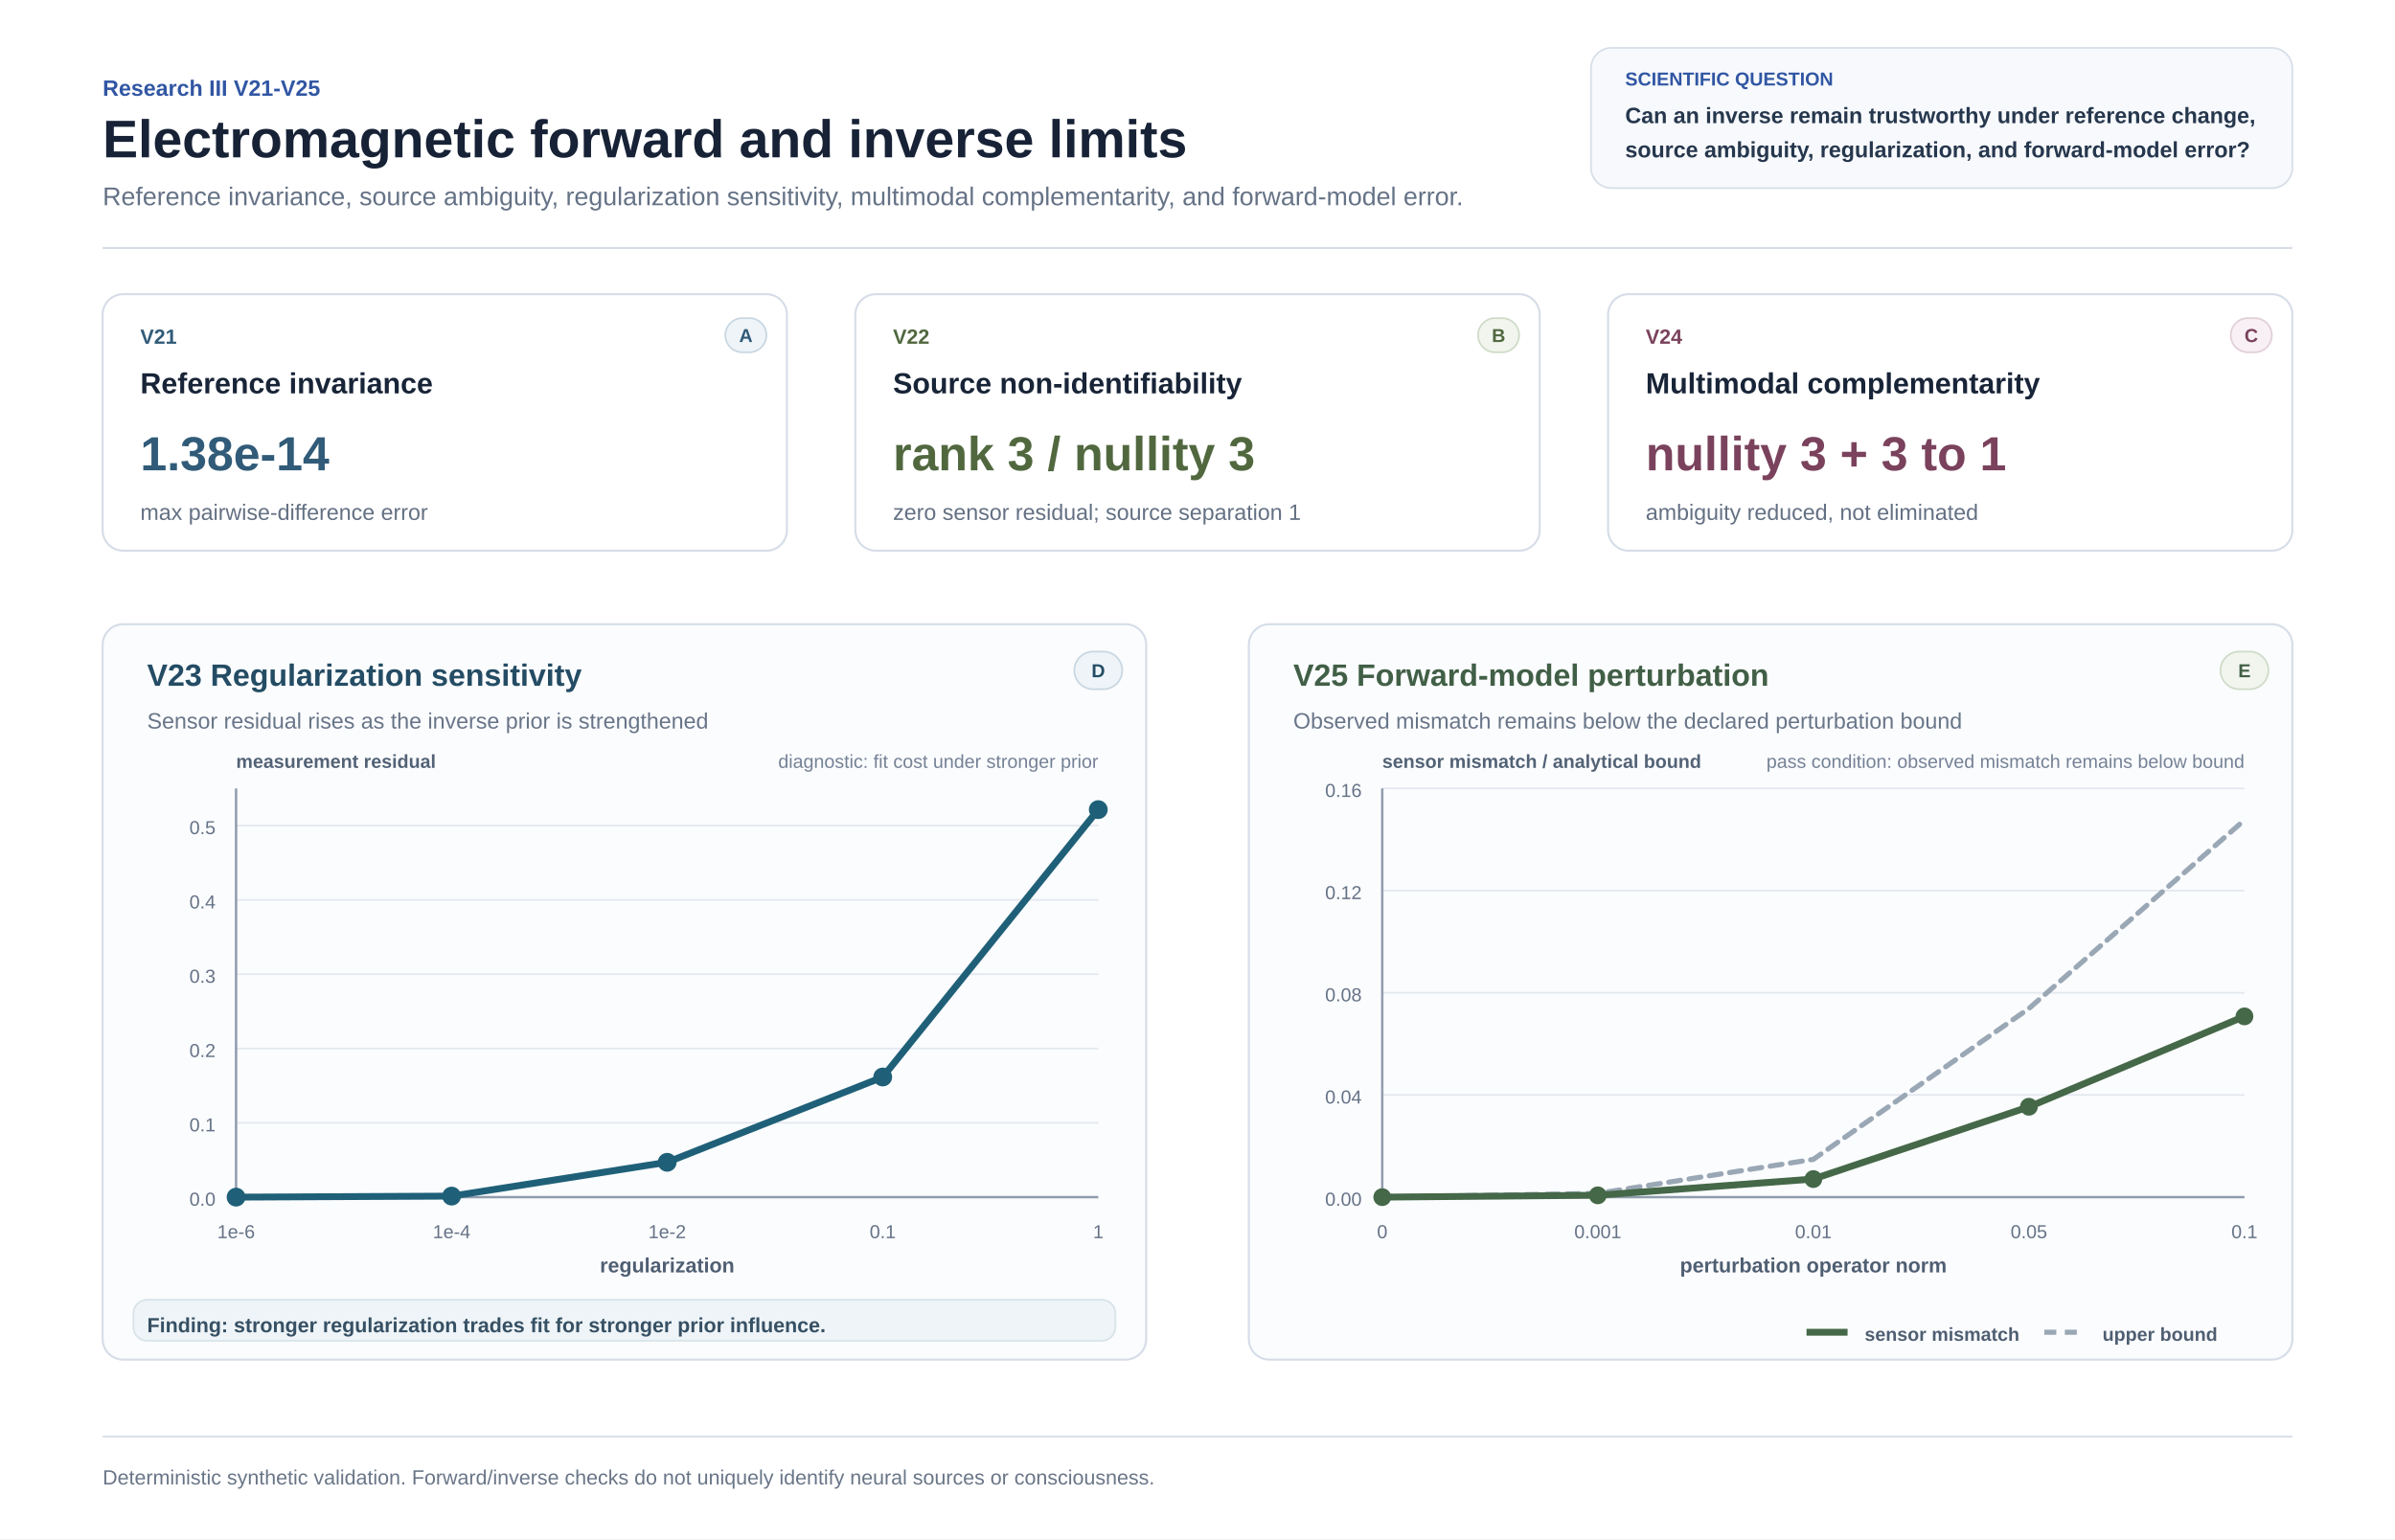
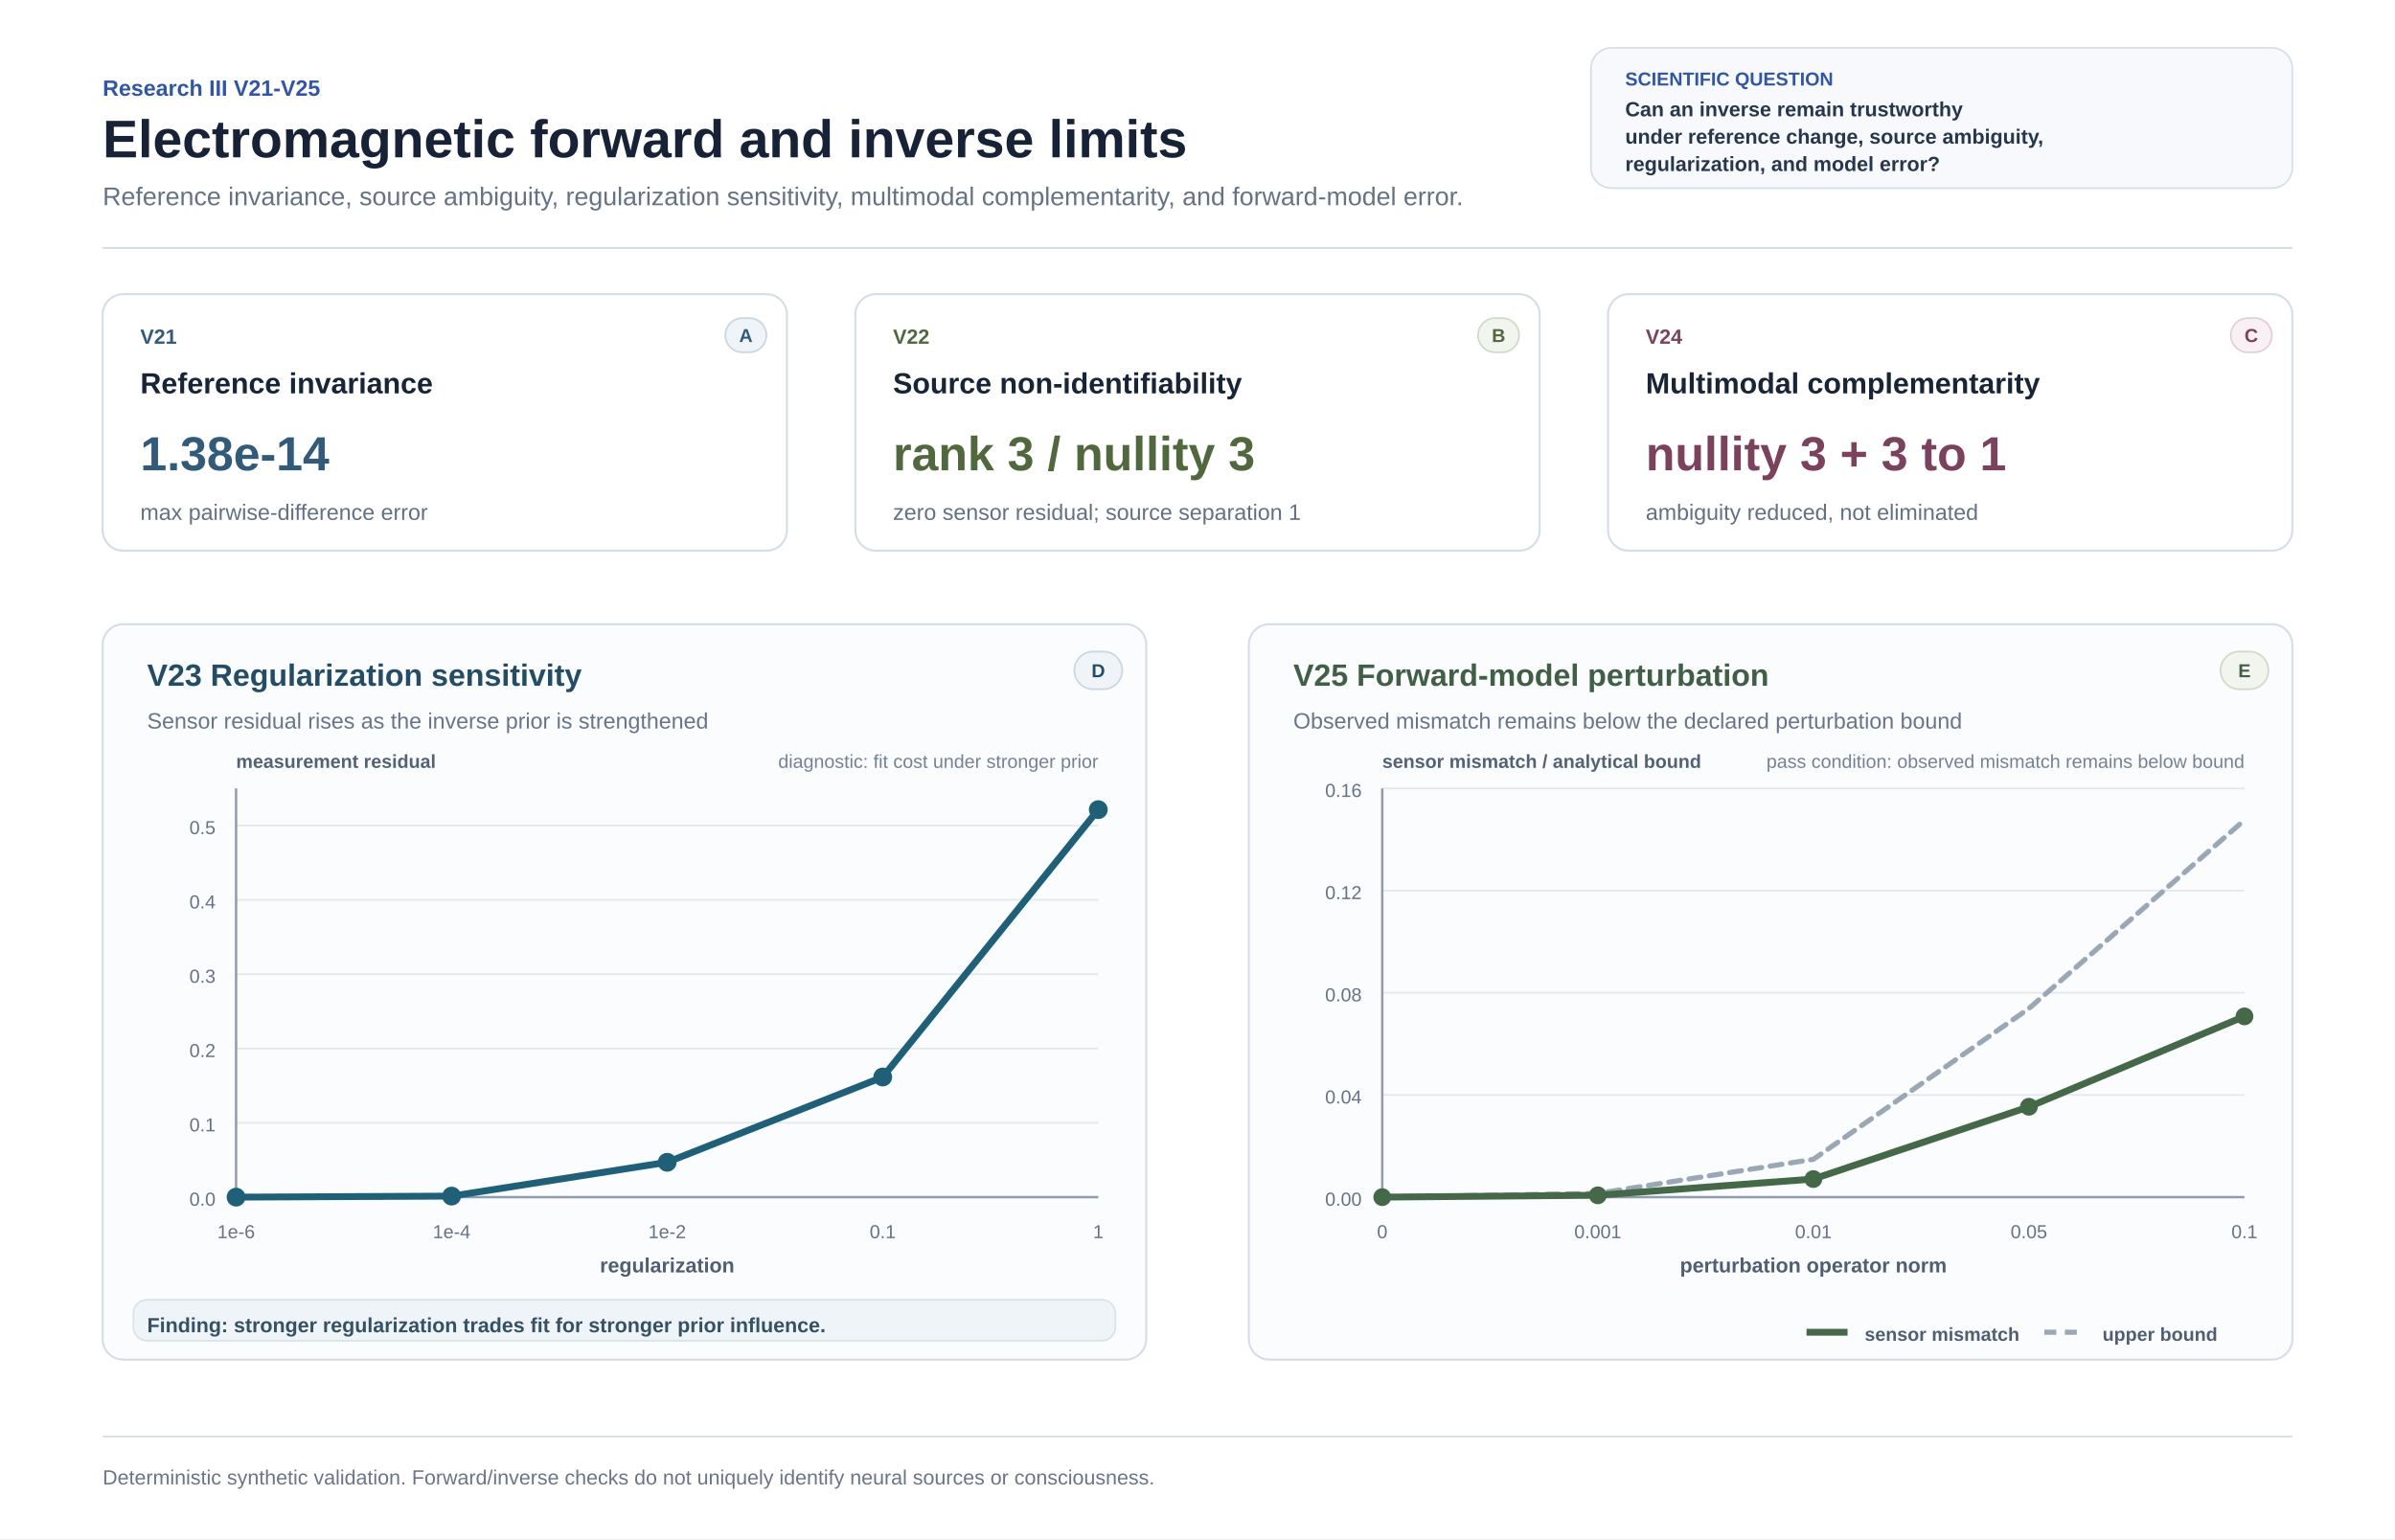
<svg xmlns="http://www.w3.org/2000/svg" width="1400" height="900" viewBox="0 0 1400 900">
  <rect x="0" y="0" width="1400" height="900" rx="0" fill="#ffffff" stroke="none" stroke-width="0" />
  <text x="60" y="56" text-anchor="start" font-family="Arial, Helvetica, sans-serif" font-size="13" font-weight="700" fill="#3156a3">Research III V21-V25</text>
  <text x="60" y="92" text-anchor="start" font-family="Arial, Helvetica, sans-serif" font-size="31" font-weight="700" fill="#172236">Electromagnetic forward and inverse limits</text>
  <text x="60" y="120" text-anchor="start" font-family="Arial, Helvetica, sans-serif" font-size="15" font-weight="400" fill="#657286">Reference invariance, source ambiguity, regularization sensitivity, multimodal complementarity, and forward-model error.</text>
  <rect x="930" y="28" width="410" height="82" rx="12" fill="#f7f9fc" stroke="#d7dee8" stroke-width="1" />
  <text x="950" y="50" text-anchor="start" font-family="Arial, Helvetica, sans-serif" font-size="11" font-weight="700" fill="#3156a3">SCIENTIFIC QUESTION</text>
-   <text x="950" y="72" text-anchor="start" font-family="Arial, Helvetica, sans-serif" font-size="13" font-weight="700" fill="#26374d">Can an inverse remain trustworthy under reference change,</text>
-   <text x="950" y="92" text-anchor="start" font-family="Arial, Helvetica, sans-serif" font-size="13" font-weight="700" fill="#26374d">source ambiguity, regularization, and forward-model error?</text>
+   <text x="950" y="68" text-anchor="start" font-family="Arial, Helvetica, sans-serif" font-size="12" font-weight="700" fill="#26374d">Can an inverse remain trustworthy</text>
+   <text x="950" y="84" text-anchor="start" font-family="Arial, Helvetica, sans-serif" font-size="12" font-weight="700" fill="#26374d">under reference change, source ambiguity,</text>
+   <text x="950" y="100" text-anchor="start" font-family="Arial, Helvetica, sans-serif" font-size="12" font-weight="700" fill="#26374d">regularization, and model error?</text>
  <line x1="60" y1="145" x2="1340" y2="145" stroke="#d6dde7" stroke-width="1.2" />
  <rect x="60" y="172" width="400" height="150" rx="12" fill="#ffffff" stroke="#d6dde7" stroke-width="1.2" />
  <text x="82" y="201" text-anchor="start" font-family="Arial, Helvetica, sans-serif" font-size="12" font-weight="700" fill="#315b78">V21</text>
  <text x="82" y="230" text-anchor="start" font-family="Arial, Helvetica, sans-serif" font-size="17" font-weight="700" fill="#182437">Reference invariance</text>
  <text x="82" y="275" text-anchor="start" font-family="Arial, Helvetica, sans-serif" font-size="28" font-weight="700" fill="#315b78">1.38e-14</text>
  <text x="82" y="304" text-anchor="start" font-family="Arial, Helvetica, sans-serif" font-size="13" font-weight="400" fill="#637083">max pairwise-difference error</text>
  <rect x="500" y="172" width="400" height="150" rx="12" fill="#ffffff" stroke="#d6dde7" stroke-width="1.2" />
  <text x="522" y="201" text-anchor="start" font-family="Arial, Helvetica, sans-serif" font-size="12" font-weight="700" fill="#51683f">V22</text>
  <text x="522" y="230" text-anchor="start" font-family="Arial, Helvetica, sans-serif" font-size="17" font-weight="700" fill="#182437">Source non-identifiability</text>
  <text x="522" y="275" text-anchor="start" font-family="Arial, Helvetica, sans-serif" font-size="28" font-weight="700" fill="#51683f">rank 3 / nullity 3</text>
  <text x="522" y="304" text-anchor="start" font-family="Arial, Helvetica, sans-serif" font-size="13" font-weight="400" fill="#637083">zero sensor residual; source separation 1</text>
  <rect x="940" y="172" width="400" height="150" rx="12" fill="#ffffff" stroke="#d6dde7" stroke-width="1.2" />
  <text x="962" y="201" text-anchor="start" font-family="Arial, Helvetica, sans-serif" font-size="12" font-weight="700" fill="#7a425c">V24</text>
  <text x="962" y="230" text-anchor="start" font-family="Arial, Helvetica, sans-serif" font-size="17" font-weight="700" fill="#182437">Multimodal complementarity</text>
  <text x="962" y="275" text-anchor="start" font-family="Arial, Helvetica, sans-serif" font-size="28" font-weight="700" fill="#7a425c">nullity 3 + 3 to 1</text>
  <text x="962" y="304" text-anchor="start" font-family="Arial, Helvetica, sans-serif" font-size="13" font-weight="400" fill="#637083">ambiguity reduced, not eliminated</text>
  <rect x="424" y="186" width="24" height="20" rx="10" fill="#eef4f8" stroke="#c8d7e2" />
  <text x="436" y="200" text-anchor="middle" font-family="Arial, Helvetica, sans-serif" font-size="11" font-weight="700" fill="#315b78">A</text>
  <rect x="864" y="186" width="24" height="20" rx="10" fill="#f1f5ee" stroke="#cfdbc7" />
  <text x="876" y="200" text-anchor="middle" font-family="Arial, Helvetica, sans-serif" font-size="11" font-weight="700" fill="#51683f">B</text>
  <rect x="1304" y="186" width="24" height="20" rx="10" fill="#f8f0f4" stroke="#e1cfd8" />
  <text x="1316" y="200" text-anchor="middle" font-family="Arial, Helvetica, sans-serif" font-size="11" font-weight="700" fill="#7a425c">C</text>
  <rect x="60" y="365" width="610" height="430" rx="12" fill="#fbfcfe" stroke="#d6dde7" stroke-width="1.2" />
  <text x="86" y="401" text-anchor="start" font-family="Arial, Helvetica, sans-serif" font-size="18" font-weight="700" fill="#244c64">V23  Regularization sensitivity</text>
  <text x="86" y="426" text-anchor="start" font-family="Arial, Helvetica, sans-serif" font-size="13" font-weight="400" fill="#687588">Sensor residual rises as the inverse prior is strengthened</text>
  <rect x="628" y="381" width="28" height="22" rx="11" fill="#eef4f8" stroke="#c8d7e2" />
  <text x="642" y="396" text-anchor="middle" font-family="Arial, Helvetica, sans-serif" font-size="11" font-weight="700" fill="#244c64">D</text>
  <text x="138" y="449" text-anchor="start" font-family="Arial, Helvetica, sans-serif" font-size="11" font-weight="700" fill="#526276">measurement residual</text>
  <text x="642" y="449" text-anchor="end" font-family="Arial, Helvetica, sans-serif" font-size="11" font-weight="400" fill="#748195">diagnostic: fit cost under stronger prior</text>
  <line x1="138" y1="700" x2="642" y2="700" stroke="#e3e8ef" stroke-width="1" />
  <text x="126" y="705" text-anchor="end" font-family="Arial, Helvetica, sans-serif" font-size="11" font-weight="400" fill="#657286">0.0</text>
  <line x1="138" y1="656.545" x2="642" y2="656.545" stroke="#e3e8ef" stroke-width="1" />
  <text x="126" y="661.545" text-anchor="end" font-family="Arial, Helvetica, sans-serif" font-size="11" font-weight="400" fill="#657286">0.1</text>
  <line x1="138" y1="613.091" x2="642" y2="613.091" stroke="#e3e8ef" stroke-width="1" />
  <text x="126" y="618.091" text-anchor="end" font-family="Arial, Helvetica, sans-serif" font-size="11" font-weight="400" fill="#657286">0.2</text>
  <line x1="138" y1="569.636" x2="642" y2="569.636" stroke="#e3e8ef" stroke-width="1" />
  <text x="126" y="574.636" text-anchor="end" font-family="Arial, Helvetica, sans-serif" font-size="11" font-weight="400" fill="#657286">0.3</text>
  <line x1="138" y1="526.182" x2="642" y2="526.182" stroke="#e3e8ef" stroke-width="1" />
  <text x="126" y="531.182" text-anchor="end" font-family="Arial, Helvetica, sans-serif" font-size="11" font-weight="400" fill="#657286">0.4</text>
  <line x1="138" y1="482.727" x2="642" y2="482.727" stroke="#e3e8ef" stroke-width="1" />
  <text x="126" y="487.727" text-anchor="end" font-family="Arial, Helvetica, sans-serif" font-size="11" font-weight="400" fill="#657286">0.5</text>
  <line x1="138" y1="461" x2="138" y2="700" stroke="#8f9cad" stroke-width="1.4" />
  <line x1="138" y1="700" x2="642" y2="700" stroke="#8f9cad" stroke-width="1.4" />
  <polyline points="138.0,700.0 264.0,699.4 390.0,679.6 516.0,629.8 642.0,473.4" fill="none" stroke="#1f6078" stroke-width="4" stroke-linecap="round" stroke-linejoin="round" />
  <circle cx="138" cy="699.994" r="5.5" fill="#1f6078" />
  <circle cx="264" cy="699.391" r="5.5" fill="#1f6078" />
  <circle cx="390" cy="679.627" r="5.5" fill="#1f6078" />
  <circle cx="516" cy="629.75" r="5.5" fill="#1f6078" />
  <circle cx="642" cy="473.409" r="5.5" fill="#1f6078" />
  <text x="138" y="724" text-anchor="middle" font-family="Arial, Helvetica, sans-serif" font-size="11" font-weight="400" fill="#657286">1e-6</text>
  <text x="264" y="724" text-anchor="middle" font-family="Arial, Helvetica, sans-serif" font-size="11" font-weight="400" fill="#657286">1e-4</text>
  <text x="390" y="724" text-anchor="middle" font-family="Arial, Helvetica, sans-serif" font-size="11" font-weight="400" fill="#657286">1e-2</text>
  <text x="516" y="724" text-anchor="middle" font-family="Arial, Helvetica, sans-serif" font-size="11" font-weight="400" fill="#657286">0.1</text>
  <text x="642" y="724" text-anchor="middle" font-family="Arial, Helvetica, sans-serif" font-size="11" font-weight="400" fill="#657286">1</text>
  <text x="390" y="744" text-anchor="middle" font-family="Arial, Helvetica, sans-serif" font-size="12" font-weight="600" fill="#4f5e72">regularization</text>
  <rect x="78" y="760" width="574" height="24" rx="8" fill="#eef4f7" stroke="#d7e3e9" stroke-width="1" />
  <text x="86" y="779" text-anchor="start" font-family="Arial, Helvetica, sans-serif" font-size="12" font-weight="700" fill="#365064">Finding: stronger regularization trades fit for stronger prior influence.</text>
  <rect x="730" y="365" width="610" height="430" rx="12" fill="#fbfcfe" stroke="#d6dde7" stroke-width="1.2" />
  <text x="756" y="401" text-anchor="start" font-family="Arial, Helvetica, sans-serif" font-size="18" font-weight="700" fill="#415f46">V25  Forward-model perturbation</text>
  <text x="756" y="426" text-anchor="start" font-family="Arial, Helvetica, sans-serif" font-size="13" font-weight="400" fill="#687588">Observed mismatch remains below the declared perturbation bound</text>
  <rect x="1298" y="381" width="28" height="22" rx="11" fill="#f1f5ee" stroke="#cfdbc7" />
  <text x="1312" y="396" text-anchor="middle" font-family="Arial, Helvetica, sans-serif" font-size="11" font-weight="700" fill="#415f46">E</text>
  <text x="808" y="449" text-anchor="start" font-family="Arial, Helvetica, sans-serif" font-size="11" font-weight="700" fill="#526276">sensor mismatch / analytical bound</text>
  <text x="1312" y="449" text-anchor="end" font-family="Arial, Helvetica, sans-serif" font-size="11" font-weight="400" fill="#748195">pass condition: observed mismatch remains below bound</text>
  <line x1="808" y1="700" x2="1312" y2="700" stroke="#e3e8ef" stroke-width="1" />
  <text x="796" y="705" text-anchor="end" font-family="Arial, Helvetica, sans-serif" font-size="11" font-weight="400" fill="#657286">0.00</text>
  <line x1="808" y1="640.25" x2="1312" y2="640.25" stroke="#e3e8ef" stroke-width="1" />
  <text x="796" y="645.25" text-anchor="end" font-family="Arial, Helvetica, sans-serif" font-size="11" font-weight="400" fill="#657286">0.04</text>
  <line x1="808" y1="580.5" x2="1312" y2="580.5" stroke="#e3e8ef" stroke-width="1" />
  <text x="796" y="585.5" text-anchor="end" font-family="Arial, Helvetica, sans-serif" font-size="11" font-weight="400" fill="#657286">0.08</text>
  <line x1="808" y1="520.75" x2="1312" y2="520.75" stroke="#e3e8ef" stroke-width="1" />
  <text x="796" y="525.75" text-anchor="end" font-family="Arial, Helvetica, sans-serif" font-size="11" font-weight="400" fill="#657286">0.12</text>
  <line x1="808" y1="461" x2="1312" y2="461" stroke="#e3e8ef" stroke-width="1" />
  <text x="796" y="466" text-anchor="end" font-family="Arial, Helvetica, sans-serif" font-size="11" font-weight="400" fill="#657286">0.16</text>
  <line x1="808" y1="461" x2="808" y2="700" stroke="#8f9cad" stroke-width="1.4" />
  <line x1="808" y1="700" x2="1312" y2="700" stroke="#8f9cad" stroke-width="1.4" />
  <polyline points="808.0,700.0 934.0,697.8 1060.0,677.9 1186.0,589.7 1312.0,479.5" fill="none" stroke="#9aa7b5" stroke-width="3" stroke-linecap="round" stroke-linejoin="round" stroke-dasharray="7 5" />
  <polyline points="808.0,700.0 934.0,698.9 1060.0,689.4 1186.0,647.2 1312.0,594.3" fill="none" stroke="#456848" stroke-width="4" stroke-linecap="round" stroke-linejoin="round" />
  <circle cx="808" cy="700" r="5.2" fill="#456848" />
  <circle cx="934" cy="698.943" r="5.2" fill="#456848" />
  <circle cx="1060" cy="689.43" r="5.2" fill="#456848" />
  <circle cx="1186" cy="647.15" r="5.2" fill="#456848" />
  <circle cx="1312" cy="594.3" r="5.2" fill="#456848" />
  <text x="808" y="724" text-anchor="middle" font-family="Arial, Helvetica, sans-serif" font-size="11" font-weight="400" fill="#657286">0</text>
  <text x="934" y="724" text-anchor="middle" font-family="Arial, Helvetica, sans-serif" font-size="11" font-weight="400" fill="#657286">0.001</text>
  <text x="1060" y="724" text-anchor="middle" font-family="Arial, Helvetica, sans-serif" font-size="11" font-weight="400" fill="#657286">0.01</text>
  <text x="1186" y="724" text-anchor="middle" font-family="Arial, Helvetica, sans-serif" font-size="11" font-weight="400" fill="#657286">0.05</text>
  <text x="1312" y="724" text-anchor="middle" font-family="Arial, Helvetica, sans-serif" font-size="11" font-weight="400" fill="#657286">0.1</text>
  <text x="1060" y="744" text-anchor="middle" font-family="Arial, Helvetica, sans-serif" font-size="12" font-weight="600" fill="#4f5e72">perturbation operator norm</text>
  <line x1="1056" y1="779" x2="1080" y2="779" stroke="#456848" stroke-width="4" />
  <text x="1090" y="784" text-anchor="start" font-family="Arial, Helvetica, sans-serif" font-size="11" font-weight="600" fill="#4f5e72">sensor mismatch</text>
  <line x1="1195" y1="779" x2="1219" y2="779" stroke="#9aa7b5" stroke-width="3" stroke-dasharray="7 5" />
  <text x="1229" y="784" text-anchor="start" font-family="Arial, Helvetica, sans-serif" font-size="11" font-weight="600" fill="#4f5e72">upper bound</text>
  <line x1="60" y1="840" x2="1340" y2="840" stroke="#d6dde7" stroke-width="1" />
  <text x="60" y="868" text-anchor="start" font-family="Arial, Helvetica, sans-serif" font-size="12" font-weight="400" fill="#697587">Deterministic synthetic validation. Forward/inverse checks do not uniquely identify neural sources or consciousness.</text>
</svg>
